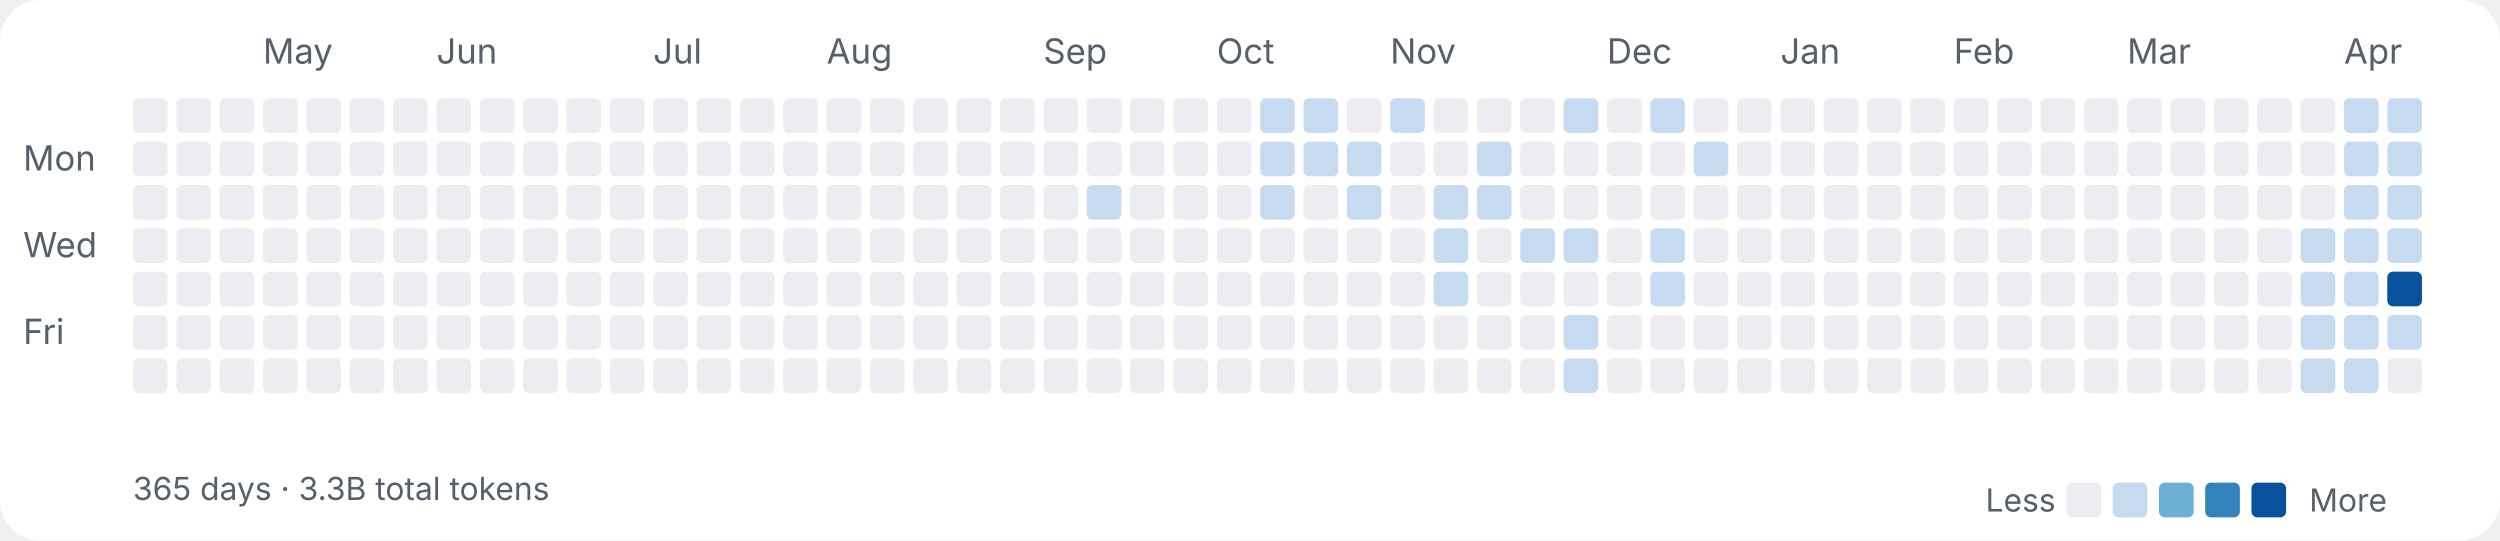
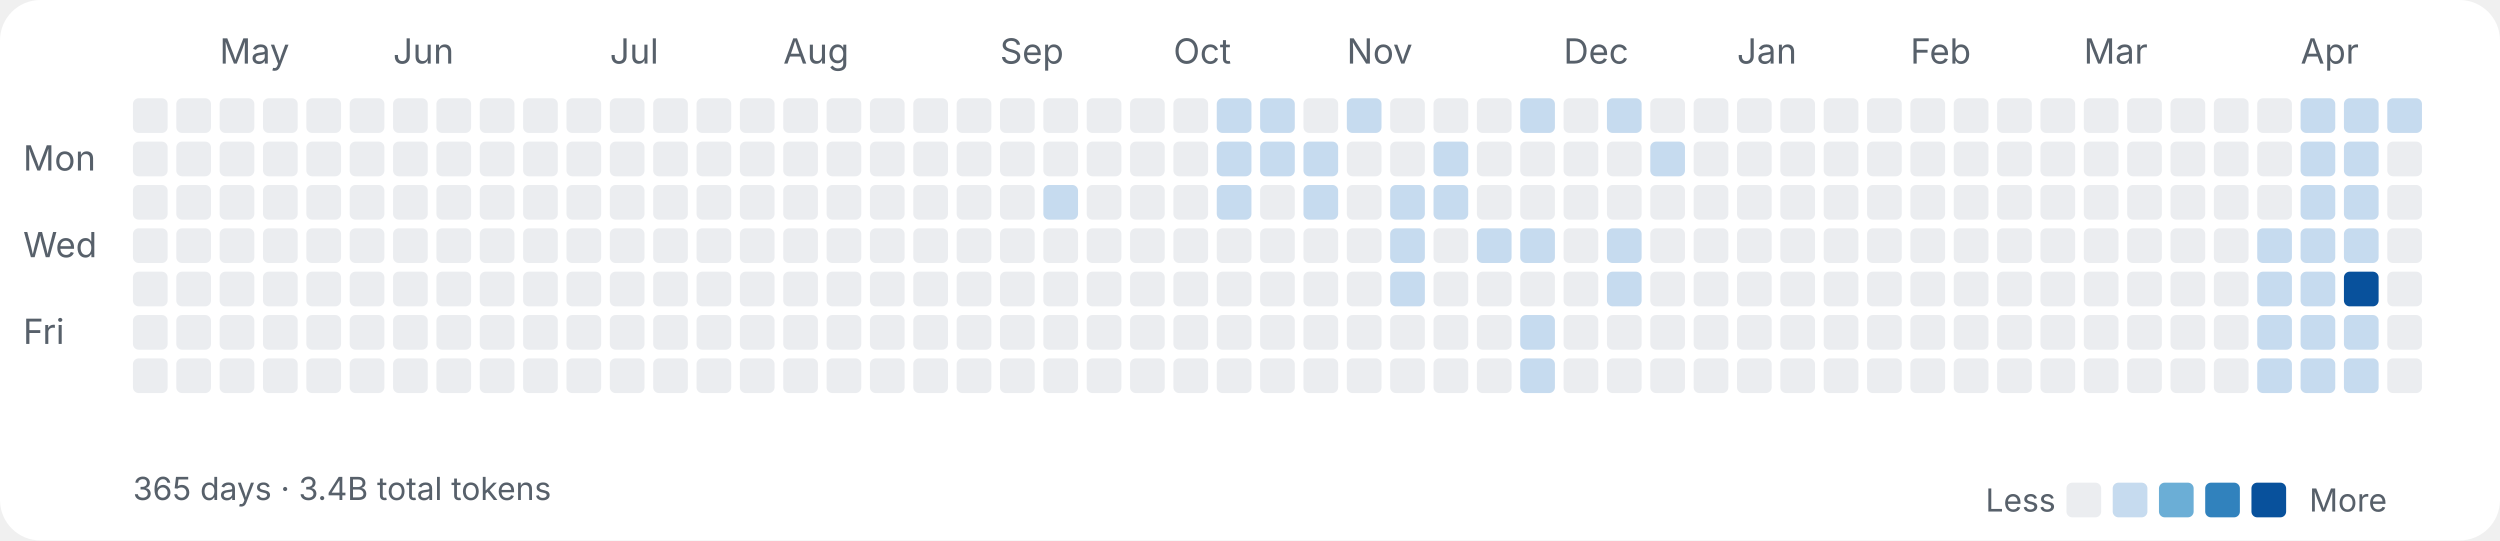
<svg xmlns="http://www.w3.org/2000/svg" width="865" height="187" viewBox="0 0 865 187" fill="none">
  <style>
.label{font:12px ui-sans-serif,system-ui,-apple-system,sans-serif;fill:#57606a}
.sub{font:11px ui-sans-serif,system-ui,-apple-system,sans-serif;fill:#57606a}
</style>
  <rect width="100%" height="100%" rx="14" fill="#ffffff" />
  <text class="label" x="8" y="59">Mon</text>
  <text class="label" x="8" y="89">Wed</text>
  <text class="label" x="8" y="119">Fri</text>
  <rect x="46" y="34" width="12" height="12" rx="2" fill="#ebedf0" />
  <rect x="46" y="49" width="12" height="12" rx="2" fill="#ebedf0" />
  <rect x="46" y="64" width="12" height="12" rx="2" fill="#ebedf0" />
  <rect x="46" y="79" width="12" height="12" rx="2" fill="#ebedf0" />
  <rect x="46" y="94" width="12" height="12" rx="2" fill="#ebedf0" />
  <rect x="46" y="109" width="12" height="12" rx="2" fill="#ebedf0" />
  <rect x="46" y="124" width="12" height="12" rx="2" fill="#ebedf0" />
  <rect x="61" y="34" width="12" height="12" rx="2" fill="#ebedf0" />
  <rect x="61" y="49" width="12" height="12" rx="2" fill="#ebedf0" />
  <rect x="61" y="64" width="12" height="12" rx="2" fill="#ebedf0" />
  <rect x="61" y="79" width="12" height="12" rx="2" fill="#ebedf0" />
  <rect x="61" y="94" width="12" height="12" rx="2" fill="#ebedf0" />
  <rect x="61" y="109" width="12" height="12" rx="2" fill="#ebedf0" />
  <rect x="61" y="124" width="12" height="12" rx="2" fill="#ebedf0" />
+   <text class="label" x="76" y="22">May</text>
  <rect x="76" y="34" width="12" height="12" rx="2" fill="#ebedf0" />
  <rect x="76" y="49" width="12" height="12" rx="2" fill="#ebedf0" />
  <rect x="76" y="64" width="12" height="12" rx="2" fill="#ebedf0" />
  <rect x="76" y="79" width="12" height="12" rx="2" fill="#ebedf0" />
  <rect x="76" y="94" width="12" height="12" rx="2" fill="#ebedf0" />
  <rect x="76" y="109" width="12" height="12" rx="2" fill="#ebedf0" />
  <rect x="76" y="124" width="12" height="12" rx="2" fill="#ebedf0" />
-   <text class="label" x="91" y="22">May</text>
  <rect x="91" y="34" width="12" height="12" rx="2" fill="#ebedf0" />
  <rect x="91" y="49" width="12" height="12" rx="2" fill="#ebedf0" />
  <rect x="91" y="64" width="12" height="12" rx="2" fill="#ebedf0" />
  <rect x="91" y="79" width="12" height="12" rx="2" fill="#ebedf0" />
  <rect x="91" y="94" width="12" height="12" rx="2" fill="#ebedf0" />
  <rect x="91" y="109" width="12" height="12" rx="2" fill="#ebedf0" />
  <rect x="91" y="124" width="12" height="12" rx="2" fill="#ebedf0" />
  <rect x="106" y="34" width="12" height="12" rx="2" fill="#ebedf0" />
  <rect x="106" y="49" width="12" height="12" rx="2" fill="#ebedf0" />
  <rect x="106" y="64" width="12" height="12" rx="2" fill="#ebedf0" />
  <rect x="106" y="79" width="12" height="12" rx="2" fill="#ebedf0" />
  <rect x="106" y="94" width="12" height="12" rx="2" fill="#ebedf0" />
  <rect x="106" y="109" width="12" height="12" rx="2" fill="#ebedf0" />
  <rect x="106" y="124" width="12" height="12" rx="2" fill="#ebedf0" />
  <rect x="121" y="34" width="12" height="12" rx="2" fill="#ebedf0" />
  <rect x="121" y="49" width="12" height="12" rx="2" fill="#ebedf0" />
  <rect x="121" y="64" width="12" height="12" rx="2" fill="#ebedf0" />
  <rect x="121" y="79" width="12" height="12" rx="2" fill="#ebedf0" />
  <rect x="121" y="94" width="12" height="12" rx="2" fill="#ebedf0" />
  <rect x="121" y="109" width="12" height="12" rx="2" fill="#ebedf0" />
  <rect x="121" y="124" width="12" height="12" rx="2" fill="#ebedf0" />
+   <text class="label" x="136" y="22">Jun</text>
  <rect x="136" y="34" width="12" height="12" rx="2" fill="#ebedf0" />
  <rect x="136" y="49" width="12" height="12" rx="2" fill="#ebedf0" />
  <rect x="136" y="64" width="12" height="12" rx="2" fill="#ebedf0" />
  <rect x="136" y="79" width="12" height="12" rx="2" fill="#ebedf0" />
  <rect x="136" y="94" width="12" height="12" rx="2" fill="#ebedf0" />
  <rect x="136" y="109" width="12" height="12" rx="2" fill="#ebedf0" />
  <rect x="136" y="124" width="12" height="12" rx="2" fill="#ebedf0" />
-   <text class="label" x="151" y="22">Jun</text>
  <rect x="151" y="34" width="12" height="12" rx="2" fill="#ebedf0" />
  <rect x="151" y="49" width="12" height="12" rx="2" fill="#ebedf0" />
  <rect x="151" y="64" width="12" height="12" rx="2" fill="#ebedf0" />
  <rect x="151" y="79" width="12" height="12" rx="2" fill="#ebedf0" />
  <rect x="151" y="94" width="12" height="12" rx="2" fill="#ebedf0" />
  <rect x="151" y="109" width="12" height="12" rx="2" fill="#ebedf0" />
  <rect x="151" y="124" width="12" height="12" rx="2" fill="#ebedf0" />
  <rect x="166" y="34" width="12" height="12" rx="2" fill="#ebedf0" />
  <rect x="166" y="49" width="12" height="12" rx="2" fill="#ebedf0" />
  <rect x="166" y="64" width="12" height="12" rx="2" fill="#ebedf0" />
  <rect x="166" y="79" width="12" height="12" rx="2" fill="#ebedf0" />
  <rect x="166" y="94" width="12" height="12" rx="2" fill="#ebedf0" />
  <rect x="166" y="109" width="12" height="12" rx="2" fill="#ebedf0" />
  <rect x="166" y="124" width="12" height="12" rx="2" fill="#ebedf0" />
  <rect x="181" y="34" width="12" height="12" rx="2" fill="#ebedf0" />
  <rect x="181" y="49" width="12" height="12" rx="2" fill="#ebedf0" />
  <rect x="181" y="64" width="12" height="12" rx="2" fill="#ebedf0" />
  <rect x="181" y="79" width="12" height="12" rx="2" fill="#ebedf0" />
  <rect x="181" y="94" width="12" height="12" rx="2" fill="#ebedf0" />
  <rect x="181" y="109" width="12" height="12" rx="2" fill="#ebedf0" />
  <rect x="181" y="124" width="12" height="12" rx="2" fill="#ebedf0" />
  <rect x="196" y="34" width="12" height="12" rx="2" fill="#ebedf0" />
  <rect x="196" y="49" width="12" height="12" rx="2" fill="#ebedf0" />
  <rect x="196" y="64" width="12" height="12" rx="2" fill="#ebedf0" />
  <rect x="196" y="79" width="12" height="12" rx="2" fill="#ebedf0" />
  <rect x="196" y="94" width="12" height="12" rx="2" fill="#ebedf0" />
  <rect x="196" y="109" width="12" height="12" rx="2" fill="#ebedf0" />
  <rect x="196" y="124" width="12" height="12" rx="2" fill="#ebedf0" />
+   <text class="label" x="211" y="22">Jul</text>
  <rect x="211" y="34" width="12" height="12" rx="2" fill="#ebedf0" />
  <rect x="211" y="49" width="12" height="12" rx="2" fill="#ebedf0" />
  <rect x="211" y="64" width="12" height="12" rx="2" fill="#ebedf0" />
  <rect x="211" y="79" width="12" height="12" rx="2" fill="#ebedf0" />
  <rect x="211" y="94" width="12" height="12" rx="2" fill="#ebedf0" />
  <rect x="211" y="109" width="12" height="12" rx="2" fill="#ebedf0" />
  <rect x="211" y="124" width="12" height="12" rx="2" fill="#ebedf0" />
-   <text class="label" x="226" y="22">Jul</text>
  <rect x="226" y="34" width="12" height="12" rx="2" fill="#ebedf0" />
  <rect x="226" y="49" width="12" height="12" rx="2" fill="#ebedf0" />
  <rect x="226" y="64" width="12" height="12" rx="2" fill="#ebedf0" />
  <rect x="226" y="79" width="12" height="12" rx="2" fill="#ebedf0" />
  <rect x="226" y="94" width="12" height="12" rx="2" fill="#ebedf0" />
  <rect x="226" y="109" width="12" height="12" rx="2" fill="#ebedf0" />
  <rect x="226" y="124" width="12" height="12" rx="2" fill="#ebedf0" />
  <rect x="241" y="34" width="12" height="12" rx="2" fill="#ebedf0" />
  <rect x="241" y="49" width="12" height="12" rx="2" fill="#ebedf0" />
  <rect x="241" y="64" width="12" height="12" rx="2" fill="#ebedf0" />
  <rect x="241" y="79" width="12" height="12" rx="2" fill="#ebedf0" />
  <rect x="241" y="94" width="12" height="12" rx="2" fill="#ebedf0" />
  <rect x="241" y="109" width="12" height="12" rx="2" fill="#ebedf0" />
  <rect x="241" y="124" width="12" height="12" rx="2" fill="#ebedf0" />
  <rect x="256" y="34" width="12" height="12" rx="2" fill="#ebedf0" />
  <rect x="256" y="49" width="12" height="12" rx="2" fill="#ebedf0" />
  <rect x="256" y="64" width="12" height="12" rx="2" fill="#ebedf0" />
  <rect x="256" y="79" width="12" height="12" rx="2" fill="#ebedf0" />
  <rect x="256" y="94" width="12" height="12" rx="2" fill="#ebedf0" />
  <rect x="256" y="109" width="12" height="12" rx="2" fill="#ebedf0" />
  <rect x="256" y="124" width="12" height="12" rx="2" fill="#ebedf0" />
+   <text class="label" x="271" y="22">Aug</text>
  <rect x="271" y="34" width="12" height="12" rx="2" fill="#ebedf0" />
  <rect x="271" y="49" width="12" height="12" rx="2" fill="#ebedf0" />
  <rect x="271" y="64" width="12" height="12" rx="2" fill="#ebedf0" />
  <rect x="271" y="79" width="12" height="12" rx="2" fill="#ebedf0" />
  <rect x="271" y="94" width="12" height="12" rx="2" fill="#ebedf0" />
  <rect x="271" y="109" width="12" height="12" rx="2" fill="#ebedf0" />
  <rect x="271" y="124" width="12" height="12" rx="2" fill="#ebedf0" />
-   <text class="label" x="286" y="22">Aug</text>
  <rect x="286" y="34" width="12" height="12" rx="2" fill="#ebedf0" />
  <rect x="286" y="49" width="12" height="12" rx="2" fill="#ebedf0" />
  <rect x="286" y="64" width="12" height="12" rx="2" fill="#ebedf0" />
  <rect x="286" y="79" width="12" height="12" rx="2" fill="#ebedf0" />
  <rect x="286" y="94" width="12" height="12" rx="2" fill="#ebedf0" />
  <rect x="286" y="109" width="12" height="12" rx="2" fill="#ebedf0" />
  <rect x="286" y="124" width="12" height="12" rx="2" fill="#ebedf0" />
  <rect x="301" y="34" width="12" height="12" rx="2" fill="#ebedf0" />
  <rect x="301" y="49" width="12" height="12" rx="2" fill="#ebedf0" />
  <rect x="301" y="64" width="12" height="12" rx="2" fill="#ebedf0" />
  <rect x="301" y="79" width="12" height="12" rx="2" fill="#ebedf0" />
  <rect x="301" y="94" width="12" height="12" rx="2" fill="#ebedf0" />
  <rect x="301" y="109" width="12" height="12" rx="2" fill="#ebedf0" />
  <rect x="301" y="124" width="12" height="12" rx="2" fill="#ebedf0" />
  <rect x="316" y="34" width="12" height="12" rx="2" fill="#ebedf0" />
  <rect x="316" y="49" width="12" height="12" rx="2" fill="#ebedf0" />
  <rect x="316" y="64" width="12" height="12" rx="2" fill="#ebedf0" />
  <rect x="316" y="79" width="12" height="12" rx="2" fill="#ebedf0" />
  <rect x="316" y="94" width="12" height="12" rx="2" fill="#ebedf0" />
  <rect x="316" y="109" width="12" height="12" rx="2" fill="#ebedf0" />
  <rect x="316" y="124" width="12" height="12" rx="2" fill="#ebedf0" />
  <rect x="331" y="34" width="12" height="12" rx="2" fill="#ebedf0" />
  <rect x="331" y="49" width="12" height="12" rx="2" fill="#ebedf0" />
  <rect x="331" y="64" width="12" height="12" rx="2" fill="#ebedf0" />
  <rect x="331" y="79" width="12" height="12" rx="2" fill="#ebedf0" />
  <rect x="331" y="94" width="12" height="12" rx="2" fill="#ebedf0" />
  <rect x="331" y="109" width="12" height="12" rx="2" fill="#ebedf0" />
  <rect x="331" y="124" width="12" height="12" rx="2" fill="#ebedf0" />
+   <text class="label" x="346" y="22">Sep</text>
  <rect x="346" y="34" width="12" height="12" rx="2" fill="#ebedf0" />
  <rect x="346" y="49" width="12" height="12" rx="2" fill="#ebedf0" />
  <rect x="346" y="64" width="12" height="12" rx="2" fill="#ebedf0" />
  <rect x="346" y="79" width="12" height="12" rx="2" fill="#ebedf0" />
  <rect x="346" y="94" width="12" height="12" rx="2" fill="#ebedf0" />
  <rect x="346" y="109" width="12" height="12" rx="2" fill="#ebedf0" />
  <rect x="346" y="124" width="12" height="12" rx="2" fill="#ebedf0" />
-   <text class="label" x="361" y="22">Sep</text>
  <rect x="361" y="34" width="12" height="12" rx="2" fill="#ebedf0" />
  <rect x="361" y="49" width="12" height="12" rx="2" fill="#ebedf0" />
-   <rect x="361" y="64" width="12" height="12" rx="2" fill="#ebedf0" />
+   <rect x="361" y="64" width="12" height="12" rx="2" fill="#c6dbef" />
  <rect x="361" y="79" width="12" height="12" rx="2" fill="#ebedf0" />
  <rect x="361" y="94" width="12" height="12" rx="2" fill="#ebedf0" />
  <rect x="361" y="109" width="12" height="12" rx="2" fill="#ebedf0" />
  <rect x="361" y="124" width="12" height="12" rx="2" fill="#ebedf0" />
  <rect x="376" y="34" width="12" height="12" rx="2" fill="#ebedf0" />
  <rect x="376" y="49" width="12" height="12" rx="2" fill="#ebedf0" />
-   <rect x="376" y="64" width="12" height="12" rx="2" fill="#c6dbef" />
+   <rect x="376" y="64" width="12" height="12" rx="2" fill="#ebedf0" />
  <rect x="376" y="79" width="12" height="12" rx="2" fill="#ebedf0" />
  <rect x="376" y="94" width="12" height="12" rx="2" fill="#ebedf0" />
  <rect x="376" y="109" width="12" height="12" rx="2" fill="#ebedf0" />
  <rect x="376" y="124" width="12" height="12" rx="2" fill="#ebedf0" />
  <rect x="391" y="34" width="12" height="12" rx="2" fill="#ebedf0" />
  <rect x="391" y="49" width="12" height="12" rx="2" fill="#ebedf0" />
  <rect x="391" y="64" width="12" height="12" rx="2" fill="#ebedf0" />
  <rect x="391" y="79" width="12" height="12" rx="2" fill="#ebedf0" />
  <rect x="391" y="94" width="12" height="12" rx="2" fill="#ebedf0" />
  <rect x="391" y="109" width="12" height="12" rx="2" fill="#ebedf0" />
  <rect x="391" y="124" width="12" height="12" rx="2" fill="#ebedf0" />
+   <text class="label" x="406" y="22">Oct</text>
  <rect x="406" y="34" width="12" height="12" rx="2" fill="#ebedf0" />
  <rect x="406" y="49" width="12" height="12" rx="2" fill="#ebedf0" />
  <rect x="406" y="64" width="12" height="12" rx="2" fill="#ebedf0" />
  <rect x="406" y="79" width="12" height="12" rx="2" fill="#ebedf0" />
  <rect x="406" y="94" width="12" height="12" rx="2" fill="#ebedf0" />
  <rect x="406" y="109" width="12" height="12" rx="2" fill="#ebedf0" />
  <rect x="406" y="124" width="12" height="12" rx="2" fill="#ebedf0" />
-   <text class="label" x="421" y="22">Oct</text>
-   <rect x="421" y="34" width="12" height="12" rx="2" fill="#ebedf0" />
-   <rect x="421" y="49" width="12" height="12" rx="2" fill="#ebedf0" />
-   <rect x="421" y="64" width="12" height="12" rx="2" fill="#ebedf0" />
+   <rect x="421" y="34" width="12" height="12" rx="2" fill="#c6dbef" />
+   <rect x="421" y="49" width="12" height="12" rx="2" fill="#c6dbef" />
+   <rect x="421" y="64" width="12" height="12" rx="2" fill="#c6dbef" />
  <rect x="421" y="79" width="12" height="12" rx="2" fill="#ebedf0" />
  <rect x="421" y="94" width="12" height="12" rx="2" fill="#ebedf0" />
  <rect x="421" y="109" width="12" height="12" rx="2" fill="#ebedf0" />
  <rect x="421" y="124" width="12" height="12" rx="2" fill="#ebedf0" />
  <rect x="436" y="34" width="12" height="12" rx="2" fill="#c6dbef" />
  <rect x="436" y="49" width="12" height="12" rx="2" fill="#c6dbef" />
-   <rect x="436" y="64" width="12" height="12" rx="2" fill="#c6dbef" />
+   <rect x="436" y="64" width="12" height="12" rx="2" fill="#ebedf0" />
  <rect x="436" y="79" width="12" height="12" rx="2" fill="#ebedf0" />
  <rect x="436" y="94" width="12" height="12" rx="2" fill="#ebedf0" />
  <rect x="436" y="109" width="12" height="12" rx="2" fill="#ebedf0" />
  <rect x="436" y="124" width="12" height="12" rx="2" fill="#ebedf0" />
-   <rect x="451" y="34" width="12" height="12" rx="2" fill="#c6dbef" />
+   <rect x="451" y="34" width="12" height="12" rx="2" fill="#ebedf0" />
  <rect x="451" y="49" width="12" height="12" rx="2" fill="#c6dbef" />
-   <rect x="451" y="64" width="12" height="12" rx="2" fill="#ebedf0" />
+   <rect x="451" y="64" width="12" height="12" rx="2" fill="#c6dbef" />
  <rect x="451" y="79" width="12" height="12" rx="2" fill="#ebedf0" />
  <rect x="451" y="94" width="12" height="12" rx="2" fill="#ebedf0" />
  <rect x="451" y="109" width="12" height="12" rx="2" fill="#ebedf0" />
  <rect x="451" y="124" width="12" height="12" rx="2" fill="#ebedf0" />
-   <rect x="466" y="34" width="12" height="12" rx="2" fill="#ebedf0" />
-   <rect x="466" y="49" width="12" height="12" rx="2" fill="#c6dbef" />
-   <rect x="466" y="64" width="12" height="12" rx="2" fill="#c6dbef" />
+   <text class="label" x="466" y="22">Nov</text>
+   <rect x="466" y="34" width="12" height="12" rx="2" fill="#c6dbef" />
+   <rect x="466" y="49" width="12" height="12" rx="2" fill="#ebedf0" />
+   <rect x="466" y="64" width="12" height="12" rx="2" fill="#ebedf0" />
  <rect x="466" y="79" width="12" height="12" rx="2" fill="#ebedf0" />
  <rect x="466" y="94" width="12" height="12" rx="2" fill="#ebedf0" />
  <rect x="466" y="109" width="12" height="12" rx="2" fill="#ebedf0" />
  <rect x="466" y="124" width="12" height="12" rx="2" fill="#ebedf0" />
-   <text class="label" x="481" y="22">Nov</text>
-   <rect x="481" y="34" width="12" height="12" rx="2" fill="#c6dbef" />
+   <rect x="481" y="34" width="12" height="12" rx="2" fill="#ebedf0" />
  <rect x="481" y="49" width="12" height="12" rx="2" fill="#ebedf0" />
-   <rect x="481" y="64" width="12" height="12" rx="2" fill="#ebedf0" />
-   <rect x="481" y="79" width="12" height="12" rx="2" fill="#ebedf0" />
-   <rect x="481" y="94" width="12" height="12" rx="2" fill="#ebedf0" />
+   <rect x="481" y="64" width="12" height="12" rx="2" fill="#c6dbef" />
+   <rect x="481" y="79" width="12" height="12" rx="2" fill="#c6dbef" />
+   <rect x="481" y="94" width="12" height="12" rx="2" fill="#c6dbef" />
  <rect x="481" y="109" width="12" height="12" rx="2" fill="#ebedf0" />
  <rect x="481" y="124" width="12" height="12" rx="2" fill="#ebedf0" />
  <rect x="496" y="34" width="12" height="12" rx="2" fill="#ebedf0" />
-   <rect x="496" y="49" width="12" height="12" rx="2" fill="#ebedf0" />
+   <rect x="496" y="49" width="12" height="12" rx="2" fill="#c6dbef" />
  <rect x="496" y="64" width="12" height="12" rx="2" fill="#c6dbef" />
-   <rect x="496" y="79" width="12" height="12" rx="2" fill="#c6dbef" />
-   <rect x="496" y="94" width="12" height="12" rx="2" fill="#c6dbef" />
+   <rect x="496" y="79" width="12" height="12" rx="2" fill="#ebedf0" />
+   <rect x="496" y="94" width="12" height="12" rx="2" fill="#ebedf0" />
  <rect x="496" y="109" width="12" height="12" rx="2" fill="#ebedf0" />
  <rect x="496" y="124" width="12" height="12" rx="2" fill="#ebedf0" />
  <rect x="511" y="34" width="12" height="12" rx="2" fill="#ebedf0" />
-   <rect x="511" y="49" width="12" height="12" rx="2" fill="#c6dbef" />
-   <rect x="511" y="64" width="12" height="12" rx="2" fill="#c6dbef" />
-   <rect x="511" y="79" width="12" height="12" rx="2" fill="#ebedf0" />
+   <rect x="511" y="49" width="12" height="12" rx="2" fill="#ebedf0" />
+   <rect x="511" y="64" width="12" height="12" rx="2" fill="#ebedf0" />
+   <rect x="511" y="79" width="12" height="12" rx="2" fill="#c6dbef" />
  <rect x="511" y="94" width="12" height="12" rx="2" fill="#ebedf0" />
  <rect x="511" y="109" width="12" height="12" rx="2" fill="#ebedf0" />
  <rect x="511" y="124" width="12" height="12" rx="2" fill="#ebedf0" />
-   <rect x="526" y="34" width="12" height="12" rx="2" fill="#ebedf0" />
+   <rect x="526" y="34" width="12" height="12" rx="2" fill="#c6dbef" />
  <rect x="526" y="49" width="12" height="12" rx="2" fill="#ebedf0" />
  <rect x="526" y="64" width="12" height="12" rx="2" fill="#ebedf0" />
  <rect x="526" y="79" width="12" height="12" rx="2" fill="#c6dbef" />
  <rect x="526" y="94" width="12" height="12" rx="2" fill="#ebedf0" />
-   <rect x="526" y="109" width="12" height="12" rx="2" fill="#ebedf0" />
-   <rect x="526" y="124" width="12" height="12" rx="2" fill="#ebedf0" />
-   <rect x="541" y="34" width="12" height="12" rx="2" fill="#c6dbef" />
+   <rect x="526" y="109" width="12" height="12" rx="2" fill="#c6dbef" />
+   <rect x="526" y="124" width="12" height="12" rx="2" fill="#c6dbef" />
+   <text class="label" x="541" y="22">Dec</text>
+   <rect x="541" y="34" width="12" height="12" rx="2" fill="#ebedf0" />
  <rect x="541" y="49" width="12" height="12" rx="2" fill="#ebedf0" />
  <rect x="541" y="64" width="12" height="12" rx="2" fill="#ebedf0" />
-   <rect x="541" y="79" width="12" height="12" rx="2" fill="#c6dbef" />
+   <rect x="541" y="79" width="12" height="12" rx="2" fill="#ebedf0" />
  <rect x="541" y="94" width="12" height="12" rx="2" fill="#ebedf0" />
-   <rect x="541" y="109" width="12" height="12" rx="2" fill="#c6dbef" />
-   <rect x="541" y="124" width="12" height="12" rx="2" fill="#c6dbef" />
-   <text class="label" x="556" y="22">Dec</text>
-   <rect x="556" y="34" width="12" height="12" rx="2" fill="#ebedf0" />
+   <rect x="541" y="109" width="12" height="12" rx="2" fill="#ebedf0" />
+   <rect x="541" y="124" width="12" height="12" rx="2" fill="#ebedf0" />
+   <rect x="556" y="34" width="12" height="12" rx="2" fill="#c6dbef" />
  <rect x="556" y="49" width="12" height="12" rx="2" fill="#ebedf0" />
  <rect x="556" y="64" width="12" height="12" rx="2" fill="#ebedf0" />
-   <rect x="556" y="79" width="12" height="12" rx="2" fill="#ebedf0" />
-   <rect x="556" y="94" width="12" height="12" rx="2" fill="#ebedf0" />
+   <rect x="556" y="79" width="12" height="12" rx="2" fill="#c6dbef" />
+   <rect x="556" y="94" width="12" height="12" rx="2" fill="#c6dbef" />
  <rect x="556" y="109" width="12" height="12" rx="2" fill="#ebedf0" />
  <rect x="556" y="124" width="12" height="12" rx="2" fill="#ebedf0" />
-   <rect x="571" y="34" width="12" height="12" rx="2" fill="#c6dbef" />
-   <rect x="571" y="49" width="12" height="12" rx="2" fill="#ebedf0" />
+   <rect x="571" y="34" width="12" height="12" rx="2" fill="#ebedf0" />
+   <rect x="571" y="49" width="12" height="12" rx="2" fill="#c6dbef" />
  <rect x="571" y="64" width="12" height="12" rx="2" fill="#ebedf0" />
-   <rect x="571" y="79" width="12" height="12" rx="2" fill="#c6dbef" />
-   <rect x="571" y="94" width="12" height="12" rx="2" fill="#c6dbef" />
+   <rect x="571" y="79" width="12" height="12" rx="2" fill="#ebedf0" />
+   <rect x="571" y="94" width="12" height="12" rx="2" fill="#ebedf0" />
  <rect x="571" y="109" width="12" height="12" rx="2" fill="#ebedf0" />
  <rect x="571" y="124" width="12" height="12" rx="2" fill="#ebedf0" />
  <rect x="586" y="34" width="12" height="12" rx="2" fill="#ebedf0" />
-   <rect x="586" y="49" width="12" height="12" rx="2" fill="#c6dbef" />
+   <rect x="586" y="49" width="12" height="12" rx="2" fill="#ebedf0" />
  <rect x="586" y="64" width="12" height="12" rx="2" fill="#ebedf0" />
  <rect x="586" y="79" width="12" height="12" rx="2" fill="#ebedf0" />
  <rect x="586" y="94" width="12" height="12" rx="2" fill="#ebedf0" />
  <rect x="586" y="109" width="12" height="12" rx="2" fill="#ebedf0" />
  <rect x="586" y="124" width="12" height="12" rx="2" fill="#ebedf0" />
+   <text class="label" x="601" y="22">Jan</text>
  <rect x="601" y="34" width="12" height="12" rx="2" fill="#ebedf0" />
  <rect x="601" y="49" width="12" height="12" rx="2" fill="#ebedf0" />
  <rect x="601" y="64" width="12" height="12" rx="2" fill="#ebedf0" />
  <rect x="601" y="79" width="12" height="12" rx="2" fill="#ebedf0" />
  <rect x="601" y="94" width="12" height="12" rx="2" fill="#ebedf0" />
  <rect x="601" y="109" width="12" height="12" rx="2" fill="#ebedf0" />
  <rect x="601" y="124" width="12" height="12" rx="2" fill="#ebedf0" />
-   <text class="label" x="616" y="22">Jan</text>
  <rect x="616" y="34" width="12" height="12" rx="2" fill="#ebedf0" />
  <rect x="616" y="49" width="12" height="12" rx="2" fill="#ebedf0" />
  <rect x="616" y="64" width="12" height="12" rx="2" fill="#ebedf0" />
  <rect x="616" y="79" width="12" height="12" rx="2" fill="#ebedf0" />
  <rect x="616" y="94" width="12" height="12" rx="2" fill="#ebedf0" />
  <rect x="616" y="109" width="12" height="12" rx="2" fill="#ebedf0" />
  <rect x="616" y="124" width="12" height="12" rx="2" fill="#ebedf0" />
  <rect x="631" y="34" width="12" height="12" rx="2" fill="#ebedf0" />
  <rect x="631" y="49" width="12" height="12" rx="2" fill="#ebedf0" />
  <rect x="631" y="64" width="12" height="12" rx="2" fill="#ebedf0" />
  <rect x="631" y="79" width="12" height="12" rx="2" fill="#ebedf0" />
  <rect x="631" y="94" width="12" height="12" rx="2" fill="#ebedf0" />
  <rect x="631" y="109" width="12" height="12" rx="2" fill="#ebedf0" />
  <rect x="631" y="124" width="12" height="12" rx="2" fill="#ebedf0" />
  <rect x="646" y="34" width="12" height="12" rx="2" fill="#ebedf0" />
  <rect x="646" y="49" width="12" height="12" rx="2" fill="#ebedf0" />
  <rect x="646" y="64" width="12" height="12" rx="2" fill="#ebedf0" />
  <rect x="646" y="79" width="12" height="12" rx="2" fill="#ebedf0" />
  <rect x="646" y="94" width="12" height="12" rx="2" fill="#ebedf0" />
  <rect x="646" y="109" width="12" height="12" rx="2" fill="#ebedf0" />
  <rect x="646" y="124" width="12" height="12" rx="2" fill="#ebedf0" />
+   <text class="label" x="661" y="22">Feb</text>
  <rect x="661" y="34" width="12" height="12" rx="2" fill="#ebedf0" />
  <rect x="661" y="49" width="12" height="12" rx="2" fill="#ebedf0" />
  <rect x="661" y="64" width="12" height="12" rx="2" fill="#ebedf0" />
  <rect x="661" y="79" width="12" height="12" rx="2" fill="#ebedf0" />
  <rect x="661" y="94" width="12" height="12" rx="2" fill="#ebedf0" />
  <rect x="661" y="109" width="12" height="12" rx="2" fill="#ebedf0" />
  <rect x="661" y="124" width="12" height="12" rx="2" fill="#ebedf0" />
-   <text class="label" x="676" y="22">Feb</text>
  <rect x="676" y="34" width="12" height="12" rx="2" fill="#ebedf0" />
  <rect x="676" y="49" width="12" height="12" rx="2" fill="#ebedf0" />
  <rect x="676" y="64" width="12" height="12" rx="2" fill="#ebedf0" />
  <rect x="676" y="79" width="12" height="12" rx="2" fill="#ebedf0" />
  <rect x="676" y="94" width="12" height="12" rx="2" fill="#ebedf0" />
  <rect x="676" y="109" width="12" height="12" rx="2" fill="#ebedf0" />
  <rect x="676" y="124" width="12" height="12" rx="2" fill="#ebedf0" />
  <rect x="691" y="34" width="12" height="12" rx="2" fill="#ebedf0" />
  <rect x="691" y="49" width="12" height="12" rx="2" fill="#ebedf0" />
  <rect x="691" y="64" width="12" height="12" rx="2" fill="#ebedf0" />
  <rect x="691" y="79" width="12" height="12" rx="2" fill="#ebedf0" />
  <rect x="691" y="94" width="12" height="12" rx="2" fill="#ebedf0" />
  <rect x="691" y="109" width="12" height="12" rx="2" fill="#ebedf0" />
  <rect x="691" y="124" width="12" height="12" rx="2" fill="#ebedf0" />
  <rect x="706" y="34" width="12" height="12" rx="2" fill="#ebedf0" />
  <rect x="706" y="49" width="12" height="12" rx="2" fill="#ebedf0" />
  <rect x="706" y="64" width="12" height="12" rx="2" fill="#ebedf0" />
  <rect x="706" y="79" width="12" height="12" rx="2" fill="#ebedf0" />
  <rect x="706" y="94" width="12" height="12" rx="2" fill="#ebedf0" />
  <rect x="706" y="109" width="12" height="12" rx="2" fill="#ebedf0" />
  <rect x="706" y="124" width="12" height="12" rx="2" fill="#ebedf0" />
+   <text class="label" x="721" y="22">Mar</text>
  <rect x="721" y="34" width="12" height="12" rx="2" fill="#ebedf0" />
  <rect x="721" y="49" width="12" height="12" rx="2" fill="#ebedf0" />
  <rect x="721" y="64" width="12" height="12" rx="2" fill="#ebedf0" />
  <rect x="721" y="79" width="12" height="12" rx="2" fill="#ebedf0" />
  <rect x="721" y="94" width="12" height="12" rx="2" fill="#ebedf0" />
  <rect x="721" y="109" width="12" height="12" rx="2" fill="#ebedf0" />
  <rect x="721" y="124" width="12" height="12" rx="2" fill="#ebedf0" />
-   <text class="label" x="736" y="22">Mar</text>
  <rect x="736" y="34" width="12" height="12" rx="2" fill="#ebedf0" />
  <rect x="736" y="49" width="12" height="12" rx="2" fill="#ebedf0" />
  <rect x="736" y="64" width="12" height="12" rx="2" fill="#ebedf0" />
  <rect x="736" y="79" width="12" height="12" rx="2" fill="#ebedf0" />
  <rect x="736" y="94" width="12" height="12" rx="2" fill="#ebedf0" />
  <rect x="736" y="109" width="12" height="12" rx="2" fill="#ebedf0" />
  <rect x="736" y="124" width="12" height="12" rx="2" fill="#ebedf0" />
  <rect x="751" y="34" width="12" height="12" rx="2" fill="#ebedf0" />
  <rect x="751" y="49" width="12" height="12" rx="2" fill="#ebedf0" />
  <rect x="751" y="64" width="12" height="12" rx="2" fill="#ebedf0" />
  <rect x="751" y="79" width="12" height="12" rx="2" fill="#ebedf0" />
  <rect x="751" y="94" width="12" height="12" rx="2" fill="#ebedf0" />
  <rect x="751" y="109" width="12" height="12" rx="2" fill="#ebedf0" />
  <rect x="751" y="124" width="12" height="12" rx="2" fill="#ebedf0" />
  <rect x="766" y="34" width="12" height="12" rx="2" fill="#ebedf0" />
  <rect x="766" y="49" width="12" height="12" rx="2" fill="#ebedf0" />
  <rect x="766" y="64" width="12" height="12" rx="2" fill="#ebedf0" />
  <rect x="766" y="79" width="12" height="12" rx="2" fill="#ebedf0" />
  <rect x="766" y="94" width="12" height="12" rx="2" fill="#ebedf0" />
  <rect x="766" y="109" width="12" height="12" rx="2" fill="#ebedf0" />
  <rect x="766" y="124" width="12" height="12" rx="2" fill="#ebedf0" />
  <rect x="781" y="34" width="12" height="12" rx="2" fill="#ebedf0" />
  <rect x="781" y="49" width="12" height="12" rx="2" fill="#ebedf0" />
  <rect x="781" y="64" width="12" height="12" rx="2" fill="#ebedf0" />
-   <rect x="781" y="79" width="12" height="12" rx="2" fill="#ebedf0" />
-   <rect x="781" y="94" width="12" height="12" rx="2" fill="#ebedf0" />
-   <rect x="781" y="109" width="12" height="12" rx="2" fill="#ebedf0" />
-   <rect x="781" y="124" width="12" height="12" rx="2" fill="#ebedf0" />
-   <rect x="796" y="34" width="12" height="12" rx="2" fill="#ebedf0" />
-   <rect x="796" y="49" width="12" height="12" rx="2" fill="#ebedf0" />
-   <rect x="796" y="64" width="12" height="12" rx="2" fill="#ebedf0" />
+   <rect x="781" y="79" width="12" height="12" rx="2" fill="#c6dbef" />
+   <rect x="781" y="94" width="12" height="12" rx="2" fill="#c6dbef" />
+   <rect x="781" y="109" width="12" height="12" rx="2" fill="#c6dbef" />
+   <rect x="781" y="124" width="12" height="12" rx="2" fill="#c6dbef" />
+   <text class="label" x="796" y="22">Apr</text>
+   <rect x="796" y="34" width="12" height="12" rx="2" fill="#c6dbef" />
+   <rect x="796" y="49" width="12" height="12" rx="2" fill="#c6dbef" />
+   <rect x="796" y="64" width="12" height="12" rx="2" fill="#c6dbef" />
  <rect x="796" y="79" width="12" height="12" rx="2" fill="#c6dbef" />
  <rect x="796" y="94" width="12" height="12" rx="2" fill="#c6dbef" />
  <rect x="796" y="109" width="12" height="12" rx="2" fill="#c6dbef" />
  <rect x="796" y="124" width="12" height="12" rx="2" fill="#c6dbef" />
-   <text class="label" x="811" y="22">Apr</text>
  <rect x="811" y="34" width="12" height="12" rx="2" fill="#c6dbef" />
  <rect x="811" y="49" width="12" height="12" rx="2" fill="#c6dbef" />
  <rect x="811" y="64" width="12" height="12" rx="2" fill="#c6dbef" />
  <rect x="811" y="79" width="12" height="12" rx="2" fill="#c6dbef" />
-   <rect x="811" y="94" width="12" height="12" rx="2" fill="#c6dbef" />
+   <rect x="811" y="94" width="12" height="12" rx="2" fill="#08519c" />
  <rect x="811" y="109" width="12" height="12" rx="2" fill="#c6dbef" />
  <rect x="811" y="124" width="12" height="12" rx="2" fill="#c6dbef" />
  <rect x="826" y="34" width="12" height="12" rx="2" fill="#c6dbef" />
-   <rect x="826" y="49" width="12" height="12" rx="2" fill="#c6dbef" />
-   <rect x="826" y="64" width="12" height="12" rx="2" fill="#c6dbef" />
-   <rect x="826" y="79" width="12" height="12" rx="2" fill="#c6dbef" />
-   <rect x="826" y="94" width="12" height="12" rx="2" fill="#08519c" />
-   <rect x="826" y="109" width="12" height="12" rx="2" fill="#c6dbef" />
+   <rect x="826" y="49" width="12" height="12" rx="2" fill="#ebedf0" />
+   <rect x="826" y="64" width="12" height="12" rx="2" fill="#ebedf0" />
+   <rect x="826" y="79" width="12" height="12" rx="2" fill="#ebedf0" />
+   <rect x="826" y="94" width="12" height="12" rx="2" fill="#ebedf0" />
+   <rect x="826" y="109" width="12" height="12" rx="2" fill="#ebedf0" />
  <rect x="826" y="124" width="12" height="12" rx="2" fill="#ebedf0" />
  <text class="sub" x="687" y="177">Less</text>
  <rect x="715" y="167" width="12" height="12" rx="2" fill="#ebedf0" />
  <rect x="731" y="167" width="12" height="12" rx="2" fill="#c6dbef" />
  <rect x="747" y="167" width="12" height="12" rx="2" fill="#6baed6" />
  <rect x="763" y="167" width="12" height="12" rx="2" fill="#3182bd" />
  <rect x="779" y="167" width="12" height="12" rx="2" fill="#08519c" />
  <text class="sub" x="799" y="177">More</text>
-   <text class="sub" x="46" y="173">365 days · 3.3B total tokens</text>
+   <text class="sub" x="46" y="173">365 days · 3.4B total tokens</text>
</svg>
